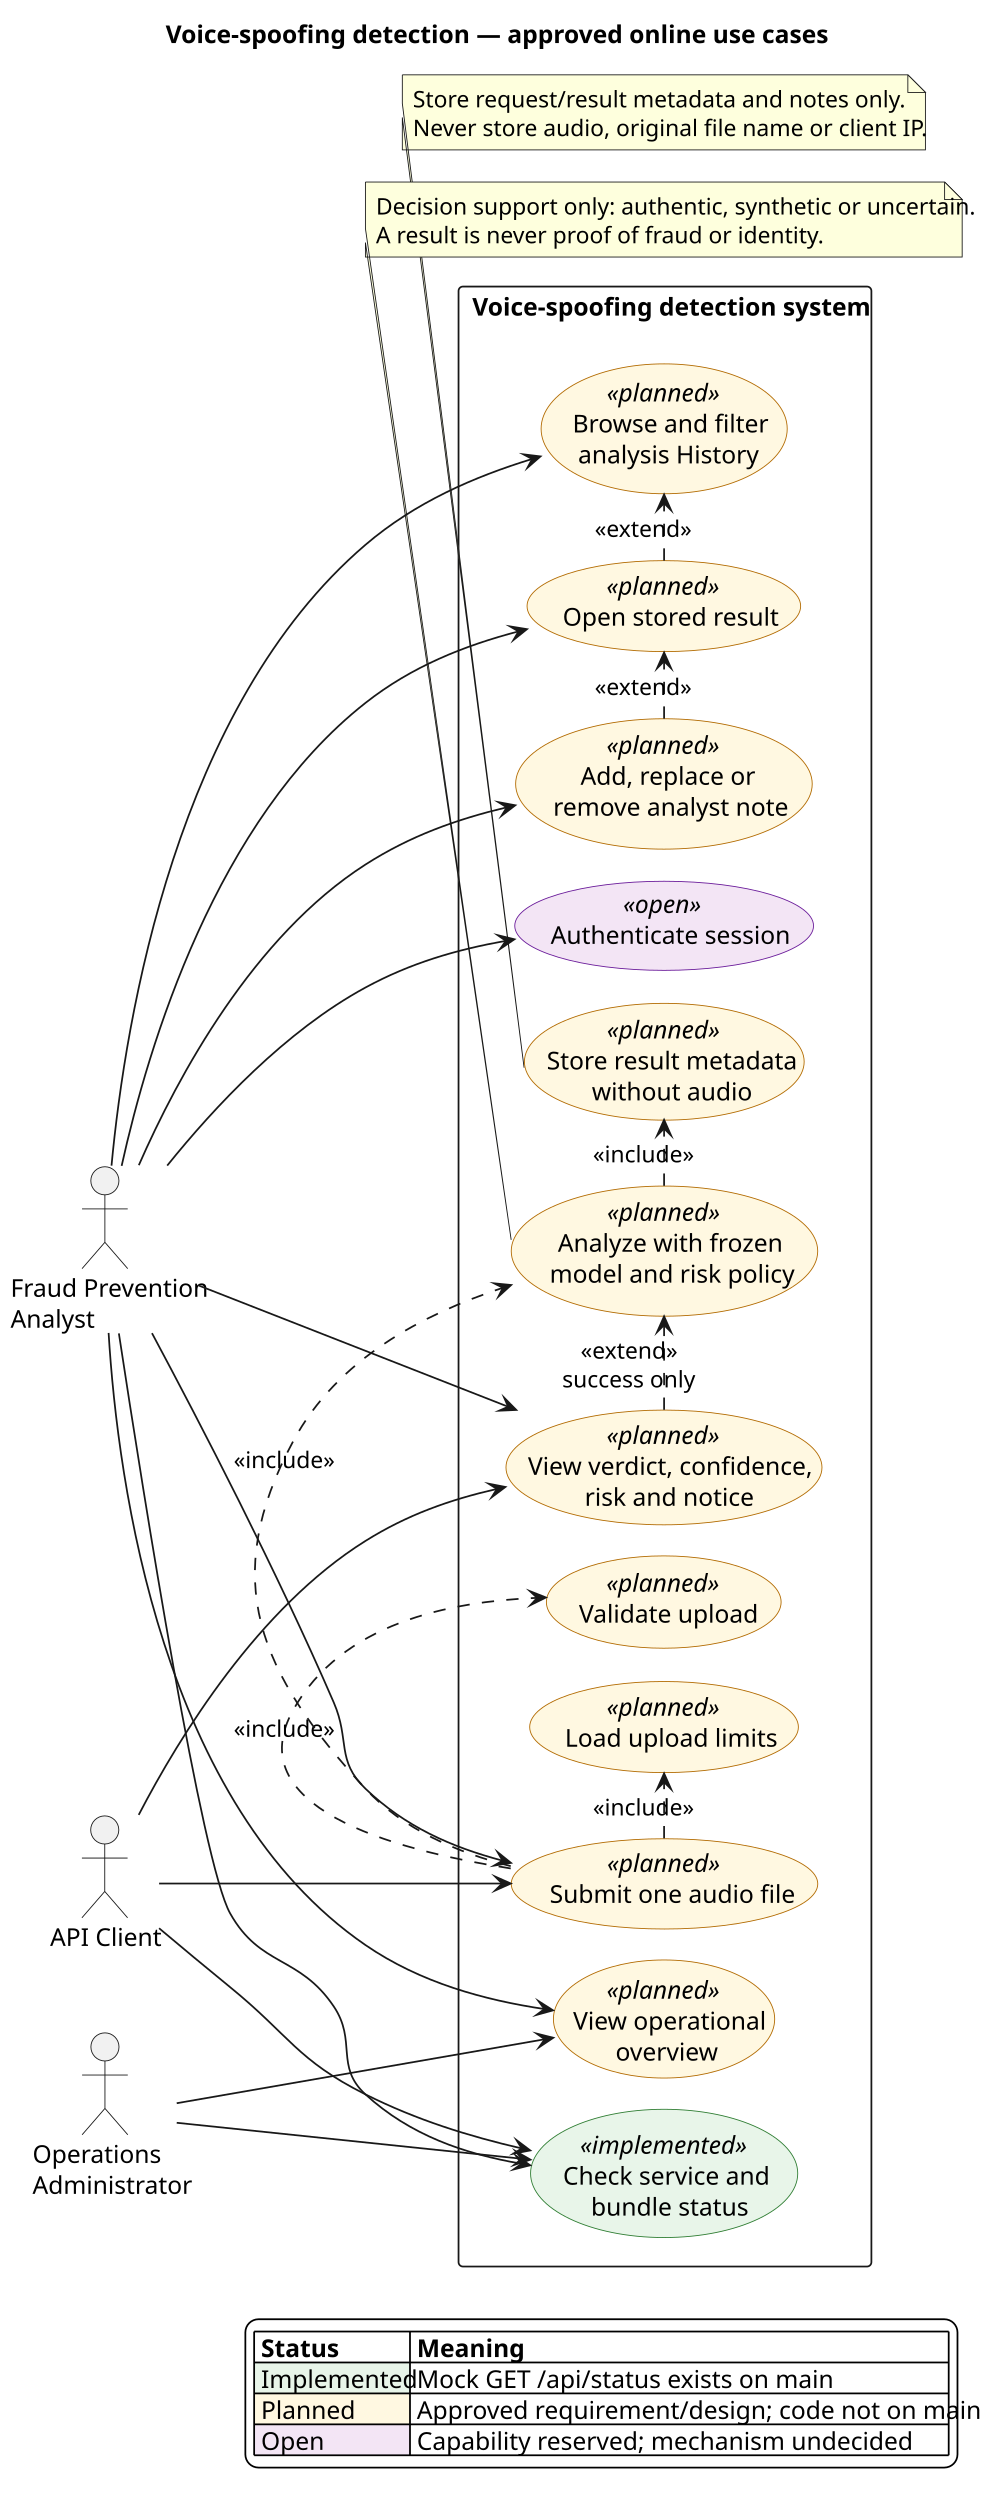
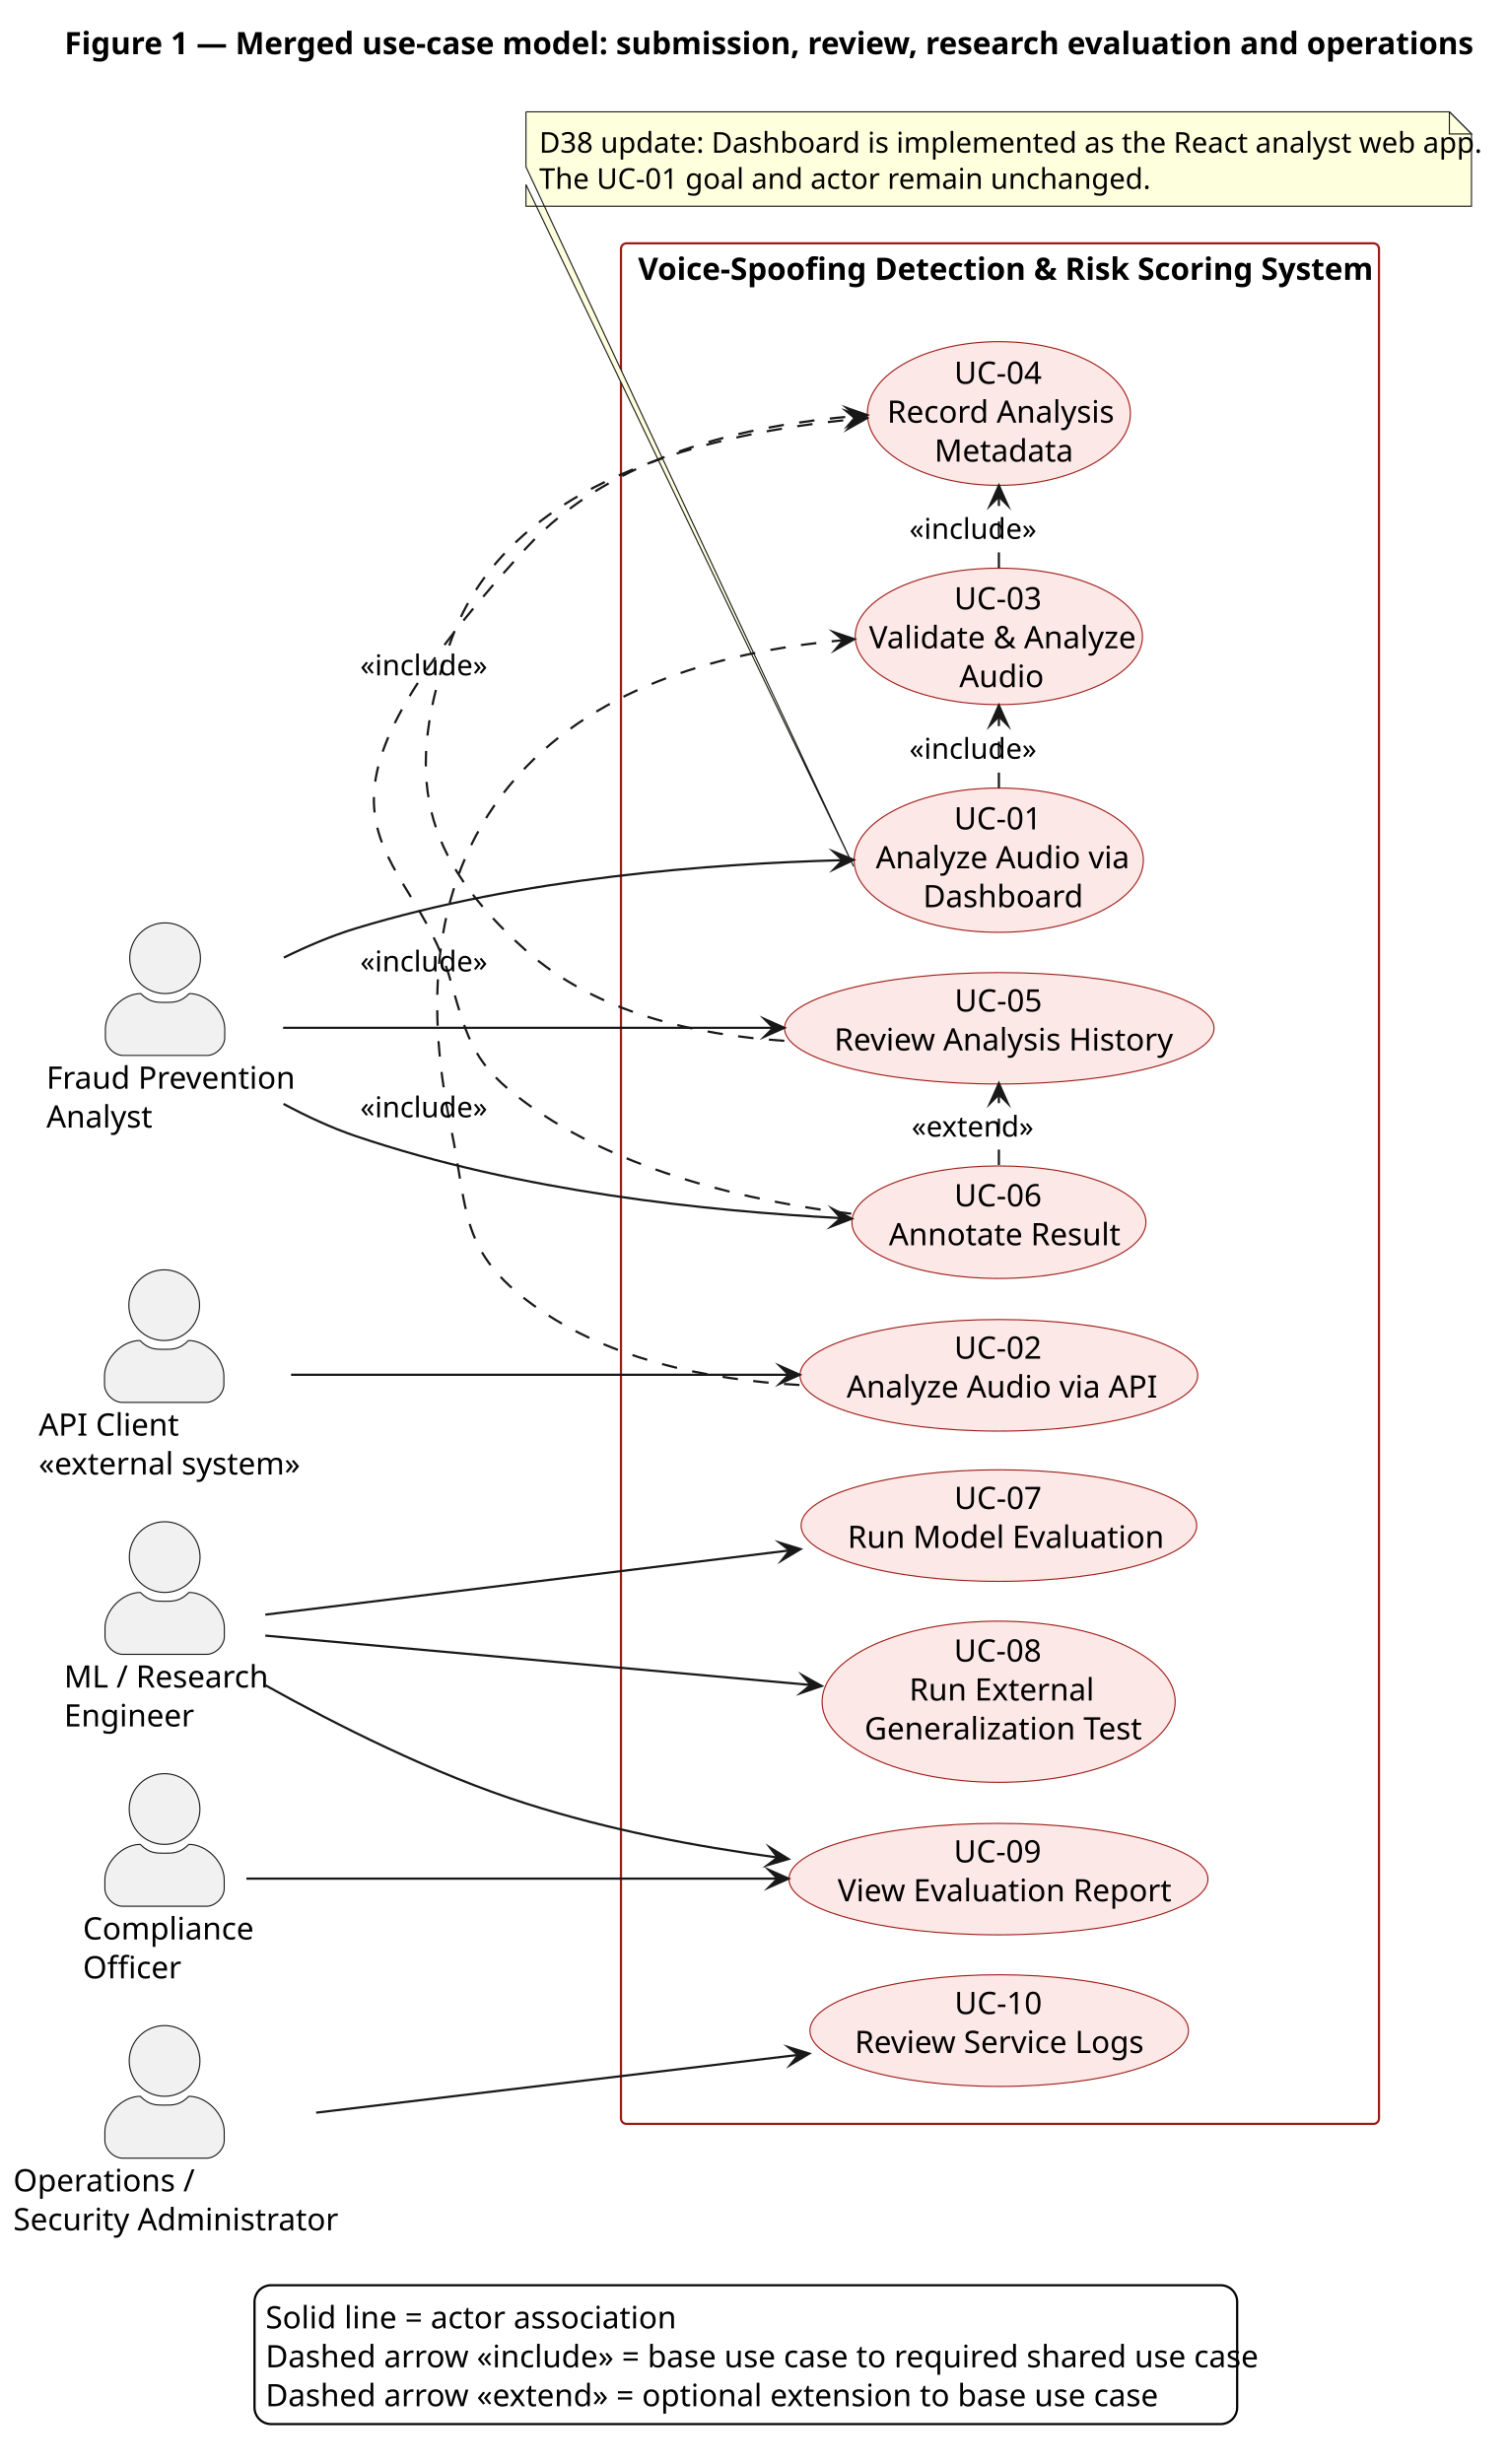
- <svg xmlns="http://www.w3.org/2000/svg" version="1.1" data-diagram-type="DESCRIPTION" style="width:564px;height:1423px;background:#FFFFFF;" width="564px" height="1423px" viewBox="0 0 564 1423" zoomAndPan="magnify" preserveAspectRatio="none" contentStyleType="text/css">
+ <svg xmlns="http://www.w3.org/2000/svg" version="1.1" data-diagram-type="DESCRIPTION" style="width:682px;height:1115px;background:#FFFFFF;" width="682px" height="1115px" viewBox="0 0 682 1115" zoomAndPan="magnify" preserveAspectRatio="none" contentStyleType="text/css">
  <defs />
  <g font-family="sans-serif" lengthAdjust="spacing">
    <g class="title" data-source-line="2">
-       <text x="94.299" y="24.533" fill="#000" font-size="14" textLength="368.402" font-weight="700">Voice-spoofing detection — approved online use cases</text>
+       <text x="29.186" y="24.533" fill="#000" font-size="14" textLength="616.629" font-weight="700">Figure 1 — Merged use-case model: submission, review, research evaluation and operations</text>
    </g>
-     <g class="cluster" data-qualified-name="Voice-spoofing detection system" id="ent0004" data-source-line="20">
-       <rect x="261" y="163.109" width="235" height="1127" fill="none" style="stroke:#181818;stroke-width:1;" rx="2.5" ry="2.5" />
-       <text x="268.814" y="179.643" fill="#000" font-size="14" textLength="219.372" font-weight="700">Voice-spoofing detection system</text>
+     <g class="cluster" data-qualified-name="Voice-Spoofing Detection . Risk Scoring System" id="ent0006" data-source-line="22">
+       <rect x="281" y="110.109" width="343" height="851" fill="none" style="stroke:#9E1B16;stroke-width:1;" rx="2.5" ry="2.5" />
+       <text x="288.749" y="126.643" fill="#000" font-size="14" textLength="327.503" font-weight="700">Voice-Spoofing Detection &amp; Risk Scoring System</text>
    </g>
    <g class="entity" data-qualified-name="Analyst" id="ent0001" data-source-line="16">
-       <ellipse cx="59.696" cy="672.109" rx="8" ry="8" fill="#F1F1F1" style="stroke:#181818;stroke-width:0.5;" />
-       <path d="M59.696,680.109 L59.696,707.109 M46.696,688.109 L72.696,688.109 M59.696,707.109 L46.696,722.109 M59.696,707.109 L72.696,722.109" style="stroke:#181818;stroke-width:0.5;" fill="none" />
-       <text x="6" y="738.143" fill="#000" font-size="14" textLength="107.393">Fraud Prevention</text>
-       <text x="6" y="755.752" fill="#000" font-size="14" textLength="45.91">Analyst</text>
+       <ellipse cx="74.696" cy="433.609" rx="16" ry="16" fill="#F1F1F1" style="stroke:#181818;stroke-width:0.5;" />
+       <path d="M74.696,453.609 C78.696,453.609 81.696,453.609 85.696,449.609 C93.696,449.609 101.696,457.609 101.696,465.609 L101.696,469.609 C101.696,473.609 97.696,477.609 93.696,477.609 L55.696,477.609 C51.696,477.609 47.696,473.609 47.696,469.609 L47.696,465.609 C47.696,457.609 55.696,449.609 63.696,449.609 C67.696,453.609 70.696,453.609 74.696,453.609" style="stroke:#181818;stroke-width:0.5;" fill="#F1F1F1" />
+       <text x="21" y="492.643" fill="#000" font-size="14" textLength="107.393">Fraud Prevention</text>
+       <text x="21" y="510.252" fill="#000" font-size="14" textLength="45.91">Analyst</text>
    </g>
-     <g class="entity" data-qualified-name="Client" id="ent0002" data-source-line="17">
-       <ellipse cx="59.624" cy="1041.609" rx="8" ry="8" fill="#F1F1F1" style="stroke:#181818;stroke-width:0.5;" />
-       <path d="M59.624,1049.609 L59.624,1076.609 M46.624,1057.609 L72.624,1057.609 M59.624,1076.609 L46.624,1091.609 M59.624,1076.609 L72.624,1091.609" style="stroke:#181818;stroke-width:0.5;" fill="none" />
-       <text x="28.5" y="1107.643" fill="#000" font-size="14" textLength="62.248">API Client</text>
+     <g class="entity" data-qualified-name="ApiClient" id="ent0002" data-source-line="17">
+       <ellipse cx="74.303" cy="590.609" rx="16" ry="16" fill="#F1F1F1" style="stroke:#181818;stroke-width:0.5;" />
+       <path d="M74.303,610.609 C78.303,610.609 81.303,610.609 85.303,606.609 C93.303,606.609 101.303,614.609 101.303,622.609 L101.303,626.609 C101.303,630.609 97.303,634.609 93.303,634.609 L55.303,634.609 C51.303,634.609 47.303,630.609 47.303,626.609 L47.303,622.609 C47.303,614.609 55.303,606.609 63.303,606.609 C67.303,610.609 70.303,610.609 74.303,610.609" style="stroke:#181818;stroke-width:0.5;" fill="#F1F1F1" />
+       <text x="17.5" y="649.643" fill="#000" font-size="14" textLength="62.248">API Client</text>
+       <text x="17.5" y="667.252" fill="#000" font-size="14" textLength="113.606">«external system»</text>
    </g>
-     <g class="entity" data-qualified-name="Ops" id="ent0003" data-source-line="18">
-       <ellipse cx="59.734" cy="1165.109" rx="8" ry="8" fill="#F1F1F1" style="stroke:#181818;stroke-width:0.5;" />
-       <path d="M59.734,1173.109 L59.734,1200.109 M46.734,1181.109 L72.734,1181.109 M59.734,1200.109 L46.734,1215.109 M59.734,1200.109 L72.734,1215.109" style="stroke:#181818;stroke-width:0.5;" fill="none" />
-       <text x="18.5" y="1231.143" fill="#000" font-size="14" textLength="68.482">Operations</text>
-       <text x="18.5" y="1248.752" fill="#000" font-size="14" textLength="82.469">Administrator</text>
+     <g class="entity" data-qualified-name="Engineer" id="ent0003" data-source-line="18">
+       <ellipse cx="74.517" cy="704.609" rx="16" ry="16" fill="#F1F1F1" style="stroke:#181818;stroke-width:0.5;" />
+       <path d="M74.517,724.609 C78.517,724.609 81.517,724.609 85.517,720.609 C93.517,720.609 101.517,728.609 101.517,736.609 L101.517,740.609 C101.517,744.609 97.517,748.609 93.517,748.609 L55.517,748.609 C51.517,748.609 47.517,744.609 47.517,740.609 L47.517,736.609 C47.517,728.609 55.517,720.609 63.517,720.609 C67.517,724.609 70.517,724.609 74.517,724.609" style="stroke:#181818;stroke-width:0.5;" fill="#F1F1F1" />
+       <text x="29" y="763.643" fill="#000" font-size="14" textLength="91.034">ML / Research</text>
+       <text x="29" y="781.252" fill="#000" font-size="14" textLength="56.041">Engineer</text>
    </g>
-     <g class="entity" data-qualified-name="GMN37" id="ent0038" data-source-line="67">
-       <path d="M229,42.609 L229,58.838 L298.311,607.734 L229,66.838 L229,85.313 A0,0 0 0 0 229,85.313 L526.745,85.313 A0,0 0 0 0 526.745,85.313 L526.745,52.609 L516.745,42.609 L229,42.609 A0,0 0 0 0 229,42.609" style="stroke:#181818;stroke-width:0.5;" fill="#FEFFDD" />
-       <path d="M516.745,42.609 L516.745,52.609 L526.745,52.609 L516.745,42.609" style="stroke:#181818;stroke-width:0.5;" fill="#FEFFDD" />
-       <text x="235" y="61.104" fill="#000" font-size="13" textLength="263.047">Store request/result metadata and notes only.</text>
-       <text x="235" y="77.456" fill="#000" font-size="13" textLength="276.745">Never store audio, original file name or client IP.</text>
+     <g class="entity" data-qualified-name="Compliance" id="ent0004" data-source-line="19">
+       <ellipse cx="74.462" cy="818.609" rx="16" ry="16" fill="#F1F1F1" style="stroke:#181818;stroke-width:0.5;" />
+       <path d="M74.462,838.609 C78.462,838.609 81.462,838.609 85.462,834.609 C93.462,834.609 101.462,842.609 101.462,850.609 L101.462,854.609 C101.462,858.609 97.462,862.609 93.462,862.609 L55.462,862.609 C51.462,862.609 47.462,858.609 47.462,854.609 L47.462,850.609 C47.462,842.609 55.462,834.609 63.462,834.609 C67.462,838.609 70.462,838.609 74.462,838.609" style="stroke:#181818;stroke-width:0.5;" fill="#F1F1F1" />
+       <text x="37.5" y="877.643" fill="#000" font-size="14" textLength="73.924">Compliance</text>
+       <text x="37.5" y="895.252" fill="#000" font-size="14" textLength="41.228">Officer</text>
    </g>
-     <g class="entity" data-qualified-name="GMN40" id="ent0041" data-source-line="72">
-       <path d="M208,103.609 L208,130.047 L290.959,705.733 L208,138.047 L208,146.313 A0,0 0 0 0 208,146.313 L547.671,146.313 A0,0 0 0 0 547.671,146.313 L547.671,113.609 L537.671,103.609 L208,103.609 A0,0 0 0 0 208,103.609" style="stroke:#181818;stroke-width:0.5;" fill="#FEFFDD" />
-       <path d="M537.671,103.609 L537.671,113.609 L547.671,113.609 L537.671,103.609" style="stroke:#181818;stroke-width:0.5;" fill="#FEFFDD" />
-       <text x="214" y="122.104" fill="#000" font-size="13" textLength="318.671">Decision support only: authentic, synthetic or uncertain.</text>
-       <text x="214" y="138.456" fill="#000" font-size="13" textLength="237.726">A result is never proof of fraud or identity.</text>
+     <g class="entity" data-qualified-name="Operations" id="ent0005" data-source-line="20">
+       <ellipse cx="74.465" cy="932.609" rx="16" ry="16" fill="#F1F1F1" style="stroke:#181818;stroke-width:0.5;" />
+       <path d="M74.465,952.609 C78.465,952.609 81.465,952.609 85.465,948.609 C93.465,948.609 101.465,956.609 101.465,964.609 L101.465,968.609 C101.465,972.609 97.465,976.609 93.465,976.609 L55.465,976.609 C51.465,976.609 47.465,972.609 47.465,968.609 L47.465,964.609 C47.465,956.609 55.465,948.609 63.465,948.609 C67.465,952.609 70.465,952.609 74.465,952.609" style="stroke:#181818;stroke-width:0.5;" fill="#F1F1F1" />
+       <text x="6" y="991.643" fill="#000" font-size="14" textLength="76.262">Operations /</text>
+       <text x="6" y="1009.252" fill="#000" font-size="14" textLength="136.931">Security Administrator</text>
    </g>
-     <g class="entity" data-qualified-name="Voice-spoofing detection system.UCStatus" id="ent0005" data-source-line="21">
-       <ellipse cx="378.034" cy="1237.111" rx="76.034" ry="36.502" fill="#E8F5E9" style="stroke:#2E7D32;stroke-width:0.5;" />
-       <text x="330.172" y="1225.915" fill="#000" font-size="14" textLength="95.724" font-style="italic">«implemented»</text>
-       <text x="320.451" y="1243.525" fill="#000" font-size="14" textLength="115.165">Check service and</text>
-       <text x="336.393" y="1261.134" fill="#000" font-size="14" textLength="83.282">bundle status</text>
+     <g class="entity" data-qualified-name="GMN32" id="ent0033" data-source-line="59">
+       <path d="M238,50.609 L238,75.518 L386.252,392.086 L238,83.518 L238,93.313 A0,0 0 0 0 238,93.313 L665.853,93.313 A0,0 0 0 0 665.853,93.313 L665.853,60.609 L655.853,50.609 L238,50.609 A0,0 0 0 0 238,50.609" style="stroke:#181818;stroke-width:0.5;" fill="#FEFFDD" />
+       <path d="M655.853,50.609 L655.853,60.609 L665.853,60.609 L655.853,50.609" style="stroke:#181818;stroke-width:0.5;" fill="#FEFFDD" />
+       <text x="244" y="69.104" fill="#000" font-size="13" textLength="406.853">D38 update: Dashboard is implemented as the React analyst web app.</text>
+       <text x="244" y="85.456" fill="#000" font-size="13" textLength="264.494">The UC-01 goal and actor remain unchanged.</text>
    </g>
-     <g class="entity" data-qualified-name="Voice-spoofing detection system.UCAuth" id="ent0006" data-source-line="22">
-       <ellipse cx="378.03" cy="526.971" rx="85.03" ry="25.362" fill="#F3E5F5" style="stroke:#6A1B9A;stroke-width:0.5;" />
-       <text x="354.671" y="519.645" fill="#000" font-size="14" textLength="46.717" font-style="italic">«open»</text>
-       <text x="313.433" y="537.254" fill="#000" font-size="14" textLength="129.192">Authenticate session</text>
+     <g class="entity" data-qualified-name="Voice-Spoofing Detection . Risk Scoring System.UC01" id="ent0007" data-source-line="23">
+       <ellipse cx="451.942" cy="389.25" rx="65.442" ry="32.641" fill="#FCE8E6" style="stroke:#9E1B16;stroke-width:0.5;" />
+       <text x="431.714" y="375.317" fill="#000" font-size="14" textLength="40.455">UC-01</text>
+       <text x="396.297" y="392.926" fill="#000" font-size="14" textLength="111.289">Analyze Audio via</text>
+       <text x="417.697" y="410.536" fill="#000" font-size="14" textLength="68.489">Dashboard</text>
    </g>
-     <g class="entity" data-qualified-name="Voice-spoofing detection system.UCLimits" id="ent0007" data-source-line="23">
-       <ellipse cx="377.97" cy="983.039" rx="76.47" ry="25.929" fill="#FFF8E1" style="stroke:#B26A00;stroke-width:0.5;" />
-       <text x="345.271" y="976.615" fill="#000" font-size="14" textLength="65.399" font-style="italic">«planned»</text>
-       <text x="321.546" y="994.224" fill="#000" font-size="14" textLength="112.848">Load upload limits</text>
+     <g class="entity" data-qualified-name="Voice-Spoofing Detection . Risk Scoring System.UC02" id="ent0008" data-source-line="24">
+       <ellipse cx="451.989" cy="622.351" rx="89.989" ry="25.242" fill="#FCE8E6" style="stroke:#9E1B16;stroke-width:0.5;" />
+       <text x="431.762" y="614.828" fill="#000" font-size="14" textLength="40.455">UC-02</text>
+       <text x="383.117" y="632.438" fill="#000" font-size="14" textLength="137.744">Analyze Audio via API</text>
    </g>
-     <g class="entity" data-qualified-name="Voice-spoofing detection system.UCSubmit" id="ent0008" data-source-line="24">
-       <ellipse cx="378.236" cy="1072.299" rx="87.236" ry="25.69" fill="#FFF8E1" style="stroke:#B26A00;stroke-width:0.5;" />
-       <text x="345.537" y="1065.498" fill="#000" font-size="14" textLength="65.399" font-style="italic">«planned»</text>
-       <text x="312.861" y="1083.107" fill="#000" font-size="14" textLength="130.751">Submit one audio file</text>
+     <g class="entity" data-qualified-name="Voice-Spoofing Detection . Risk Scoring System.UC03" id="ent0009" data-source-line="25">
+       <ellipse cx="451.988" cy="287.975" rx="64.988" ry="30.866" fill="#FCE8E6" style="stroke:#9E1B16;stroke-width:0.5;" />
+       <text x="431.761" y="275.744" fill="#000" font-size="14" textLength="40.455">UC-03</text>
+       <text x="393.23" y="293.353" fill="#000" font-size="14" textLength="117.517">Validate &amp; Analyze</text>
+       <text x="434.085" y="310.963" fill="#000" font-size="14" textLength="35.807">Audio</text>
    </g>
-     <g class="entity" data-qualified-name="Voice-spoofing detection system.UCValidate" id="ent0009" data-source-line="25">
-       <ellipse cx="377.805" cy="911.89" rx="66.805" ry="26.281" fill="#FFF8E1" style="stroke:#B26A00;stroke-width:0.5;" />
-       <text x="345.105" y="906.009" fill="#000" font-size="14" textLength="65.399" font-style="italic">«planned»</text>
-       <text x="329.543" y="923.618" fill="#000" font-size="14" textLength="96.523">Validate upload</text>
+     <g class="entity" data-qualified-name="Voice-Spoofing Detection . Risk Scoring System.UC04" id="ent0010" data-source-line="26">
+       <ellipse cx="452.008" cy="187.122" rx="59.508" ry="32.512" fill="#FCE8E6" style="stroke:#9E1B16;stroke-width:0.5;" />
+       <text x="431.781" y="173.674" fill="#000" font-size="14" textLength="40.455">UC-04</text>
+       <text x="401.433" y="191.284" fill="#000" font-size="14" textLength="101.151">Record Analysis</text>
+       <text x="422.822" y="208.893" fill="#000" font-size="14" textLength="58.372">Metadata</text>
    </g>
-     <g class="entity" data-qualified-name="Voice-spoofing detection system.UCAnalyze" id="ent0010" data-source-line="26">
-       <ellipse cx="378.22" cy="712.144" rx="87.22" ry="37.035" fill="#FFF8E1" style="stroke:#B26A00;stroke-width:0.5;" />
-       <text x="345.52" y="694.889" fill="#000" font-size="14" textLength="65.399" font-style="italic">«planned»</text>
-       <text x="317.523" y="712.498" fill="#000" font-size="14" textLength="121.393">Analyze with frozen</text>
-       <text x="312.858" y="730.108" fill="#000" font-size="14" textLength="130.724">model and risk policy</text>
+     <g class="entity" data-qualified-name="Voice-Spoofing Detection . Risk Scoring System.UC05" id="ent0011" data-source-line="27">
+       <ellipse cx="452.186" cy="465.316" rx="97.186" ry="25.207" fill="#FCE8E6" style="stroke:#9E1B16;stroke-width:0.5;" />
+       <text x="431.958" y="457.737" fill="#000" font-size="14" textLength="40.455">UC-05</text>
+       <text x="377.5" y="475.346" fill="#000" font-size="14" textLength="149.372">Review Analysis History</text>
    </g>
-     <g class="entity" data-qualified-name="Voice-spoofing detection system.UCResult" id="ent0011" data-source-line="27">
-       <ellipse cx="377.936" cy="835.267" rx="89.936" ry="32.658" fill="#FFF8E1" style="stroke:#B26A00;stroke-width:0.5;" />
-       <text x="345.237" y="821.897" fill="#000" font-size="14" textLength="65.399" font-style="italic">«planned»</text>
-       <text x="300.509" y="839.506" fill="#000" font-size="14" textLength="154.854">View verdict, confidence,</text>
-       <text x="332.802" y="857.115" fill="#000" font-size="14" textLength="90.269">risk and notice</text>
+     <g class="entity" data-qualified-name="Voice-Spoofing Detection . Risk Scoring System.UC06" id="ent0012" data-source-line="28">
+       <ellipse cx="452.016" cy="553.064" rx="66.516" ry="25.455" fill="#FCE8E6" style="stroke:#9E1B16;stroke-width:0.5;" />
+       <text x="431.788" y="545.888" fill="#000" font-size="14" textLength="40.455">UC-06</text>
+       <text x="402.206" y="563.497" fill="#000" font-size="14" textLength="99.62">Annotate Result</text>
    </g>
-     <g class="entity" data-qualified-name="Voice-spoofing detection system.UCHistory" id="ent0012" data-source-line="28">
-       <ellipse cx="378.042" cy="244.077" rx="70.042" ry="36.967" fill="#FFF8E1" style="stroke:#B26A00;stroke-width:0.5;" />
-       <text x="345.342" y="228.533" fill="#000" font-size="14" textLength="65.399" font-style="italic">«planned»</text>
-       <text x="325.908" y="246.142" fill="#000" font-size="14" textLength="104.269">Browse and filter</text>
-       <text x="329.028" y="263.752" fill="#000" font-size="14" textLength="98.027">analysis History</text>
+     <g class="entity" data-qualified-name="Voice-Spoofing Detection . Risk Scoring System.UC07" id="ent0013" data-source-line="29">
+       <ellipse cx="452.012" cy="690.354" rx="89.512" ry="25.244" fill="#FCE8E6" style="stroke:#9E1B16;stroke-width:0.5;" />
+       <text x="431.784" y="682.835" fill="#000" font-size="14" textLength="40.455">UC-07</text>
+       <text x="383.526" y="700.445" fill="#000" font-size="14" textLength="136.972">Run Model Evaluation</text>
    </g>
-     <g class="entity" data-qualified-name="Voice-spoofing detection system.UCDetails" id="ent0013" data-source-line="29">
-       <ellipse cx="377.86" cy="345.001" rx="77.86" ry="25.892" fill="#FFF8E1" style="stroke:#B26A00;stroke-width:0.5;" />
-       <text x="345.16" y="338.518" fill="#000" font-size="14" textLength="65.399" font-style="italic">«planned»</text>
-       <text x="320.274" y="356.128" fill="#000" font-size="14" textLength="115.172">Open stored result</text>
+     <g class="entity" data-qualified-name="Voice-Spoofing Detection . Risk Scoring System.UC08" id="ent0014" data-source-line="30">
+       <ellipse cx="451.893" cy="770.072" rx="79.893" ry="36.463" fill="#FCE8E6" style="stroke:#9E1B16;stroke-width:0.5;" />
+       <text x="431.666" y="751.897" fill="#000" font-size="14" textLength="40.455">UC-08</text>
+       <text x="411.428" y="769.507" fill="#000" font-size="14" textLength="80.931">Run External</text>
+       <text x="391.197" y="787.116" fill="#000" font-size="14" textLength="121.393">Generalization Test</text>
    </g>
-     <g class="entity" data-qualified-name="Voice-spoofing detection system.UCNote" id="ent0014" data-source-line="30">
-       <ellipse cx="377.908" cy="446.223" rx="84.408" ry="37.113" fill="#FFF8E1" style="stroke:#B26A00;stroke-width:0.5;" />
-       <text x="345.208" y="429.092" fill="#000" font-size="14" textLength="65.399" font-style="italic">«planned»</text>
-       <text x="330.436" y="446.701" fill="#000" font-size="14" textLength="94.944">Add, replace or</text>
-       <text x="314.874" y="464.31" fill="#000" font-size="14" textLength="126.068">remove analyst note</text>
+     <g class="entity" data-qualified-name="Voice-Spoofing Detection . Risk Scoring System.UC09" id="ent0015" data-source-line="31">
+       <ellipse cx="451.803" cy="850.327" rx="94.803" ry="25.218" fill="#FCE8E6" style="stroke:#9E1B16;stroke-width:0.5;" />
+       <text x="431.575" y="842.765" fill="#000" font-size="14" textLength="40.455">UC-09</text>
+       <text x="379.041" y="860.374" fill="#000" font-size="14" textLength="145.523">View Evaluation Report</text>
    </g>
-     <g class="entity" data-qualified-name="Voice-spoofing detection system.UCStats" id="ent0015" data-source-line="31">
-       <ellipse cx="377.974" cy="1149.218" rx="62.974" ry="33.609" fill="#FFF8E1" style="stroke:#B26A00;stroke-width:0.5;" />
-       <text x="345.274" y="1137.669" fill="#000" font-size="14" textLength="65.399" font-style="italic">«planned»</text>
-       <text x="326.219" y="1155.278" fill="#000" font-size="14" textLength="103.51">View operational</text>
-       <text x="350.353" y="1172.887" fill="#000" font-size="14" textLength="55.241">overview</text>
+     <g class="entity" data-qualified-name="Voice-Spoofing Detection . Risk Scoring System.UC10" id="ent0016" data-source-line="32">
+       <ellipse cx="452.151" cy="918.877" rx="85.651" ry="25.267" fill="#FCE8E6" style="stroke:#9E1B16;stroke-width:0.5;" />
+       <text x="431.923" y="911.396" fill="#000" font-size="14" textLength="40.455">UC-10</text>
+       <text x="386.789" y="929.005" fill="#000" font-size="14" textLength="130.724">Review Service Logs</text>
    </g>
-     <g class="entity" data-qualified-name="Voice-spoofing detection system.UCStore" id="ent0016" data-source-line="32">
-       <ellipse cx="378.115" cy="604.348" rx="79.615" ry="33.239" fill="#FFF8E1" style="stroke:#B26A00;stroke-width:0.5;" />
-       <text x="345.415" y="591.111" fill="#000" font-size="14" textLength="65.399" font-style="italic">«planned»</text>
-       <text x="311.191" y="608.721" fill="#000" font-size="14" textLength="133.848">Store result metadata</text>
-       <text x="336.864" y="626.33" fill="#000" font-size="14" textLength="82.503">without audio</text>
+     <g class="link" data-entity-1="ent0001" data-entity-2="ent0007" id="lnk17" data-link-type="dependency">
+       <polygon points="386.259,389.106,377.155,385.349,381.261,389.24,377.37,393.346,386.259,389.106" fill="#181818" style="stroke:#181818;stroke-width:1;stroke-linejoin:miter;stroke-miterlimit:10;" />
+       <path d="M128.452,433.322 C138.94,428.163 150.088,423.431 161,420.109 C236.081,397.255 321.558,390.846 381.261,389.24" style="stroke:#181818;stroke-width:1;" fill="none" />
    </g>
-     <g class="link" data-entity-1="ent0001" data-entity-2="ent0006" id="lnk17" data-link-type="dependency">
-       <polygon points="292.828,534.64,283.264,532.288,287.906,535.521,284.673,540.163,292.828,534.64" fill="#181818" style="stroke:#181818;stroke-width:1;stroke-linejoin:miter;stroke-miterlimit:10;" />
-       <path d="M95.175,663.453 C122.16,629.915 162.575,586.768 208,562.109 C233.806,548.1 259.699,540.569 287.906,535.521" style="stroke:#181818;stroke-width:1;" fill="none" />
+     <g class="link" data-entity-1="ent0001" data-entity-2="ent0011" id="lnk18" data-link-type="dependency">
+       <polygon points="354.914,465.109,345.914,461.109,349.914,465.109,345.914,469.109,354.914,465.109" fill="#181818" style="stroke:#181818;stroke-width:1;stroke-linejoin:miter;stroke-miterlimit:10;" />
+       <path d="M128.107,465.109 C186.742,465.109 277.787,465.109 349.914,465.109" style="stroke:#181818;stroke-width:1;" fill="none" />
    </g>
-     <g class="link" data-entity-1="ent0001" data-entity-2="ent0005" id="lnk18" data-link-type="dependency">
-       <polygon points="301.8,1232.467,293.609,1226.998,296.872,1231.619,292.251,1234.882,301.8,1232.467" fill="#181818" style="stroke:#181818;stroke-width:1;stroke-linejoin:miter;stroke-miterlimit:10;" />
-       <path d="M67.663,758.968 C82.167,854.163 114.984,1060.588 131,1089.109 C148.258,1119.844 170.324,1112.864 190,1142.109 C203.184,1161.705 190.602,1176.136 208,1192.109 C233.385,1215.416 264.553,1226.053 296.872,1231.619" style="stroke:#181818;stroke-width:1;" fill="none" />
+     <g class="link" data-entity-1="ent0001" data-entity-2="ent0012" id="lnk19" data-link-type="dependency">
+       <polygon points="385.438,551.469,376.662,547,380.445,551.206,376.24,554.989,385.438,551.469" fill="#181818" style="stroke:#181818;stroke-width:1;stroke-linejoin:miter;stroke-miterlimit:10;" />
+       <path d="M128.282,499.528 C138.786,505.163 149.983,510.372 161,514.109 C235.327,539.323 320.573,548.044 380.445,551.206" style="stroke:#181818;stroke-width:1;" fill="none" />
    </g>
-     <g class="link" data-entity-1="ent0001" data-entity-2="ent0008" id="lnk19" data-link-type="dependency">
-       <polygon points="290.865,1060.363,283.191,1054.19,286.032,1059.081,281.14,1061.922,290.865,1060.363" fill="#181818" style="stroke:#181818;stroke-width:1;stroke-linejoin:miter;stroke-miterlimit:10;" />
-       <path d="M86.503,758.837 C113.915,810.046 157.54,894.144 190,969.109 C199.219,990.4 191.248,1002.059 208,1018.109 C230.463,1039.632 256.674,1051.295 286.032,1059.081" style="stroke:#181818;stroke-width:1;" fill="none" />
+     <g class="link" data-entity-1="ent0002" data-entity-2="ent0008" id="lnk20" data-link-type="dependency">
+       <polygon points="361.886,622.109,352.886,618.109,356.886,622.109,352.886,626.109,361.886,622.109" fill="#181818" style="stroke:#181818;stroke-width:1;stroke-linejoin:miter;stroke-miterlimit:10;" />
+       <path d="M131.716,622.109 C192.583,622.109 285.514,622.109 356.886,622.109" style="stroke:#181818;stroke-width:1;" fill="none" />
    </g>
-     <g class="link" data-entity-1="ent0001" data-entity-2="ent0011" id="lnk20" data-link-type="dependency">
-       <polygon points="293.876,802.542,286.955,795.535,289.22,800.719,284.037,802.984,293.876,802.542" fill="#181818" style="stroke:#181818;stroke-width:1;stroke-linejoin:miter;stroke-miterlimit:10;" />
-       <path d="M113.119,731.725 C162.337,751.007 231.986,778.295 289.22,800.719" style="stroke:#181818;stroke-width:1;" fill="none" />
+     <g class="link" data-entity-1="ent0003" data-entity-2="ent0013" id="lnk21" data-link-type="dependency">
+       <polygon points="362.257,700.981,352.837,698.105,357.294,701.589,353.81,706.045,362.257,700.981" fill="#181818" style="stroke:#181818;stroke-width:1;stroke-linejoin:miter;stroke-miterlimit:10;" />
+       <path d="M120.049,730.652 C179.496,723.37 281.136,710.918 357.294,701.589" style="stroke:#181818;stroke-width:1;" fill="none" />
    </g>
-     <g class="link" data-entity-1="ent0001" data-entity-2="ent0012" id="lnk21" data-link-type="dependency">
-       <polygon points="307.66,259.781,297.882,258.599,302.88,261.248,300.231,266.246,307.66,259.781" fill="#181818" style="stroke:#181818;stroke-width:1;stroke-linejoin:miter;stroke-miterlimit:10;" />
-       <path d="M63.467,663.493 C71.445,578.695 100.749,401.833 208,310.109 C236.367,285.85 269.903,271.375 302.88,261.248" style="stroke:#181818;stroke-width:1;" fill="none" />
+     <g class="link" data-entity-1="ent0003" data-entity-2="ent0014" id="lnk22" data-link-type="dependency">
+       <polygon points="371.793,762.937,363.19,758.142,366.813,762.487,362.469,766.11,371.793,762.937" fill="#181818" style="stroke:#181818;stroke-width:1;stroke-linejoin:miter;stroke-miterlimit:10;" />
+       <path d="M120.049,740.143 C182.021,745.754 290.262,755.555 366.813,762.487" style="stroke:#181818;stroke-width:1;" fill="none" />
    </g>
-     <g class="link" data-entity-1="ent0001" data-entity-2="ent0013" id="lnk22" data-link-type="dependency">
-       <polygon points="299.969,358.116,290.248,356.534,295.133,359.386,292.281,364.271,299.969,358.116" fill="#181818" style="stroke:#181818;stroke-width:1;stroke-linejoin:miter;stroke-miterlimit:10;" />
-       <path d="M69.238,663.605 C84.566,594.413 123.114,466.901 208,400.109 C234.431,379.312 264.156,367.525 295.133,359.386" style="stroke:#181818;stroke-width:1;" fill="none" />
+     <g class="link" data-entity-1="ent0003" data-entity-2="ent0015" id="lnk23" data-link-type="dependency">
+       <polygon points="356.804,841.231,348.427,836.052,351.85,840.556,347.346,843.978,356.804,841.231" fill="#181818" style="stroke:#181818;stroke-width:1;stroke-linejoin:miter;stroke-miterlimit:10;" />
+       <path d="M120.201,762.666 C152.018,780.417 196.346,802.864 238,816.109 C276.006,828.195 314.299,835.434 351.85,840.556" style="stroke:#181818;stroke-width:1;" fill="none" />
    </g>
-     <g class="link" data-entity-1="ent0001" data-entity-2="ent0014" id="lnk23" data-link-type="dependency">
-       <polygon points="293.306,458.364,283.623,456.564,288.443,459.525,285.482,464.345,293.306,458.364" fill="#181818" style="stroke:#181818;stroke-width:1;stroke-linejoin:miter;stroke-miterlimit:10;" />
-       <path d="M79.022,663.234 C101.449,612.097 144.315,532.915 208,492.109 C233.475,475.787 259.814,466.365 288.443,459.525" style="stroke:#181818;stroke-width:1;" fill="none" />
+     <g class="link" data-entity-1="ent0004" data-entity-2="ent0015" id="lnk24" data-link-type="dependency">
+       <polygon points="356.847,850.109,347.847,846.109,351.847,850.109,347.847,854.109,356.847,850.109" fill="#181818" style="stroke:#181818;stroke-width:1;stroke-linejoin:miter;stroke-miterlimit:10;" />
+       <path d="M111.505,850.109 C167.491,850.109 272.249,850.109 351.847,850.109" style="stroke:#181818;stroke-width:1;" fill="none" />
    </g>
-     <g class="link" data-entity-1="ent0001" data-entity-2="ent0015" id="lnk24" data-link-type="dependency">
-       <polygon points="314.812,1144.302,306.507,1139.007,309.867,1143.557,305.317,1146.918,314.812,1144.302" fill="#181818" style="stroke:#181818;stroke-width:1;stroke-linejoin:miter;stroke-miterlimit:10;" />
-       <path d="M61.817,758.709 C67.106,845.437 92.192,1027.569 208,1107.109 C239.4,1128.676 275.887,1138.443 309.867,1143.557" style="stroke:#181818;stroke-width:1;" fill="none" />
+     <g class="link" data-entity-1="ent0005" data-entity-2="ent0016" id="lnk25" data-link-type="dependency">
+       <polygon points="366.196,929.272,356.784,926.372,361.232,929.867,357.736,934.315,366.196,929.272" fill="#181818" style="stroke:#181818;stroke-width:1;stroke-linejoin:miter;stroke-miterlimit:10;" />
+       <path d="M143.066,956.012 C205.566,948.522 293.756,937.953 361.232,929.867" style="stroke:#181818;stroke-width:1;" fill="none" />
    </g>
-     <g class="link" data-entity-1="ent0002" data-entity-2="ent0005" id="lnk25" data-link-type="dependency">
-       <polygon points="301.823,1224.028,293.959,1218.098,296.952,1222.899,292.152,1225.891,301.823,1224.028" fill="#181818" style="stroke:#181818;stroke-width:1;stroke-linejoin:miter;stroke-miterlimit:10;" />
-       <path d="M90.542,1097.554 C102.998,1108.024 117.634,1120.225 131,1131.109 C164.855,1158.678 168.978,1172.527 208,1192.109 C237.173,1206.749 266.775,1215.899 296.952,1222.899" style="stroke:#181818;stroke-width:1;" fill="none" />
+     <g class="link" data-entity-1="ent0007" data-entity-2="ent0009" id="lnk26" data-link-type="dependency">
+       <polygon points="452,319.185,448,328.185,452,324.185,456,328.185,452,319.185" fill="#181818" style="stroke:#181818;stroke-width:1;stroke-linejoin:miter;stroke-miterlimit:10;" />
+       <path d="M452,356.596 C452,344.602 452,336.05 452,324.185" style="stroke:#181818;stroke-width:1;stroke-dasharray:7,7;" fill="none" />
+       <text x="411.5" y="343.354" fill="#000" font-size="13" textLength="55.656">«include»</text>
    </g>
-     <g class="link" data-entity-1="ent0002" data-entity-2="ent0008" id="lnk26" data-link-type="dependency">
-       <polygon points="290.785,1072.109,281.785,1068.109,285.785,1072.109,281.785,1076.109,290.785,1072.109" fill="#181818" style="stroke:#181818;stroke-width:1;stroke-linejoin:miter;stroke-miterlimit:10;" />
-       <path d="M90.561,1072.109 C136.081,1072.109 219.236,1072.109 285.785,1072.109" style="stroke:#181818;stroke-width:1;" fill="none" />
+     <g class="link" data-entity-1="ent0008" data-entity-2="ent0009" id="lnk27" data-link-type="dependency">
+       <polygon points="386.59,289.222,377.262,286.062,381.611,289.679,377.994,294.028,386.59,289.222" fill="#181818" style="stroke:#181818;stroke-width:1;stroke-linejoin:miter;stroke-miterlimit:10;" />
+       <path d="M361.76,626.734 C320.294,624.425 272.733,614.99 238,588.109 C208.094,564.964 211.718,547.13 204,510.109 C191.733,451.266 195.232,391.427 238,347.109 C276.403,307.314 334.015,294.052 381.611,289.679" style="stroke:#181818;stroke-width:1;stroke-dasharray:7,7;" fill="none" />
+       <text x="163" y="505.604" fill="#000" font-size="13" textLength="55.656">«include»</text>
    </g>
-     <g class="link" data-entity-1="ent0002" data-entity-2="ent0011" id="lnk27" data-link-type="dependency">
-       <polygon points="287.701,846.38,278.034,844.494,282.828,847.498,279.824,852.292,287.701,846.38" fill="#181818" style="stroke:#181818;stroke-width:1;stroke-linejoin:miter;stroke-miterlimit:10;" />
-       <path d="M78.952,1033.03 C102.375,987.94 147.173,915.14 208,877.109 C231.84,862.204 255.789,853.704 282.828,847.498" style="stroke:#181818;stroke-width:1;" fill="none" />
+     <g class="link" data-entity-1="ent0009" data-entity-2="ent0010" id="lnk28" data-link-type="dependency">
+       <polygon points="452,219.707,448,228.707,452,224.707,456,228.707,452,219.707" fill="#181818" style="stroke:#181818;stroke-width:1;stroke-linejoin:miter;stroke-miterlimit:10;" />
+       <path d="M452,256.982 C452,245.158 452,236.664 452,224.707" style="stroke:#181818;stroke-width:1;stroke-dasharray:7,7;" fill="none" />
+       <text x="411.5" y="243.854" fill="#000" font-size="13" textLength="55.656">«include»</text>
    </g>
-     <g class="link" data-entity-1="ent0003" data-entity-2="ent0005" id="lnk28" data-link-type="dependency">
-       <polygon points="301.933,1229.282,293.396,1224.371,296.96,1228.764,292.567,1232.328,301.933,1229.282" fill="#181818" style="stroke:#181818;stroke-width:1;stroke-linejoin:miter;stroke-miterlimit:10;" />
-       <path d="M100.585,1208.289 C151.069,1213.553 233.856,1222.184 296.96,1228.764" style="stroke:#181818;stroke-width:1;" fill="none" />
+     <g class="link" data-entity-1="ent0011" data-entity-2="ent0010" id="lnk29" data-link-type="dependency">
+       <polygon points="392.34,189.188,383.006,186.044,387.361,189.654,383.751,194.01,392.34,189.188" fill="#181818" style="stroke:#181818;stroke-width:1;stroke-linejoin:miter;stroke-miterlimit:10;" />
+       <path d="M354.908,470.988 C314.358,468.385 269.464,458.177 238,430.109 C190.218,387.485 182.631,350.469 204,290.109 C229.984,216.716 322.625,195.712 387.361,189.654" style="stroke:#181818;stroke-width:1;stroke-dasharray:7,7;" fill="none" />
+       <text x="163" y="305.604" fill="#000" font-size="13" textLength="55.656">«include»</text>
    </g>
-     <g class="link" data-entity-1="ent0003" data-entity-2="ent0015" id="lnk29" data-link-type="dependency">
-       <polygon points="314.951,1159.892,305.399,1157.492,310.024,1160.748,306.768,1165.374,314.951,1159.892" fill="#181818" style="stroke:#181818;stroke-width:1;stroke-linejoin:miter;stroke-miterlimit:10;" />
-       <path d="M100.585,1197.144 C154.645,1187.749 246.523,1171.783 310.024,1160.748" style="stroke:#181818;stroke-width:1;" fill="none" />
+     <g class="link" data-entity-1="ent0012" data-entity-2="ent0010" id="lnk30" data-link-type="dependency">
+       <polygon points="392.455,187.853,383.161,184.594,387.472,188.257,383.808,192.567,392.455,187.853" fill="#181818" style="stroke:#181818;stroke-width:1;stroke-linejoin:miter;stroke-miterlimit:10;" />
+       <path d="M385.195,549.242 C339.94,543.7 280.814,530.467 238,499.109 C214.815,482.129 211.855,471.753 204,444.109 C185.584,379.297 119.965,376.868 238,248.109 C277.159,205.393 338.916,192.197 387.472,188.257" style="stroke:#181818;stroke-width:1;stroke-dasharray:7,7;" fill="none" />
+       <text x="163" y="439.604" fill="#000" font-size="13" textLength="55.656">«include»</text>
    </g>
-     <g class="link" data-entity-1="ent0008" data-entity-2="ent0007" id="lnk30" data-link-type="dependency">
-       <polygon points="378,1009.412,374,1018.412,378,1014.412,382,1018.412,378,1009.412" fill="#181818" style="stroke:#181818;stroke-width:1;stroke-linejoin:miter;stroke-miterlimit:10;" />
-       <path d="M378,1046.367 C378,1034.764 378,1026.08 378,1014.412" style="stroke:#181818;stroke-width:1;stroke-dasharray:7,7;" fill="none" />
-       <text x="337.5" y="1033.354" fill="#000" font-size="13" textLength="55.656">«include»</text>
+     <g class="link" data-entity-1="ent0012" data-entity-2="ent0011" id="lnk31" data-link-type="dependency">
+       <polygon points="452,490.246,448,499.246,452,495.246,456,499.246,452,490.246" fill="#181818" style="stroke:#181818;stroke-width:1;stroke-linejoin:miter;stroke-miterlimit:10;" />
+       <path d="M452,527.182 C452,515.522 452,506.811 452,495.246" style="stroke:#181818;stroke-width:1;stroke-dasharray:7,7;" fill="none" />
+       <text x="412.5" y="514.354" fill="#000" font-size="13" textLength="53.492">«extend»</text>
    </g>
-     <g class="link" data-entity-1="ent0008" data-entity-2="ent0009" id="lnk31" data-link-type="dependency">
-       <polygon points="310.743,909.286,301.587,905.659,305.748,909.491,301.915,913.652,310.743,909.286" fill="#181818" style="stroke:#181818;stroke-width:1;stroke-linejoin:miter;stroke-miterlimit:10;" />
-       <path d="M290.704,1063.523 C219.852,1052.474 136.343,1027.709 167,973.109 C194.443,924.233 254.946,911.58 305.748,909.491" style="stroke:#181818;stroke-width:1;stroke-dasharray:7,7;" fill="none" />
-       <text x="133" y="988.604" fill="#000" font-size="13" textLength="55.656">«include»</text>
-     </g>
-     <g class="link" data-entity-1="ent0008" data-entity-2="ent0010" id="lnk32" data-link-type="dependency">
-       <polygon points="290.967,731.421,281.165,730.462,286.222,732.997,283.686,738.054,290.967,731.421" fill="#181818" style="stroke:#181818;stroke-width:1;stroke-linejoin:miter;stroke-miterlimit:10;" />
-       <path d="M290.701,1062.207 C260.747,1054.622 229.41,1041.332 208,1018.109 C147.085,952.038 124.372,899.223 167,820.109 C191.937,773.829 239.785,748.42 286.222,732.997" style="stroke:#181818;stroke-width:1;stroke-dasharray:7,7;" fill="none" />
-       <text x="133" y="835.604" fill="#000" font-size="13" textLength="55.656">«include»</text>
-     </g>
-     <g class="link" data-entity-1="ent0010" data-entity-2="ent0016" id="lnk33" data-link-type="dependency">
-       <polygon points="378,637.367,374,646.367,378,642.367,382,646.367,378,637.367" fill="#181818" style="stroke:#181818;stroke-width:1;stroke-linejoin:miter;stroke-miterlimit:10;" />
-       <path d="M378,674.942 C378,662.739 378,654.261 378,642.367" style="stroke:#181818;stroke-width:1;stroke-dasharray:7,7;" fill="none" />
-       <text x="337.5" y="661.604" fill="#000" font-size="13" textLength="55.656">«include»</text>
-     </g>
-     <g class="link" data-entity-1="ent0011" data-entity-2="ent0010" id="lnk34" data-link-type="dependency">
-       <polygon points="378,749.252,374,758.252,378,754.252,382,758.252,378,749.252" fill="#181818" style="stroke:#181818;stroke-width:1;stroke-linejoin:miter;stroke-miterlimit:10;" />
-       <path d="M378,802.471 C378,786.101 378,771.204 378,754.252" style="stroke:#181818;stroke-width:1;stroke-dasharray:7,7;" fill="none" />
-       <text x="330.464" y="773.354" fill="#000" font-size="13" textLength="53.492">«extend»</text>
-       <text x="320" y="789.706" fill="#000" font-size="13" textLength="74.42">success only</text>
-     </g>
-     <g class="link" data-entity-1="ent0013" data-entity-2="ent0012" id="lnk35" data-link-type="dependency">
-       <polygon points="378,281.453,374,290.453,378,286.453,382,290.453,378,281.453" fill="#181818" style="stroke:#181818;stroke-width:1;stroke-linejoin:miter;stroke-miterlimit:10;" />
-       <path d="M378,319.099 C378,307.643 378,298.969 378,286.453" style="stroke:#181818;stroke-width:1;stroke-dasharray:7,7;" fill="none" />
-       <text x="338.5" y="305.604" fill="#000" font-size="13" textLength="53.492">«extend»</text>
-     </g>
-     <g class="link" data-entity-1="ent0014" data-entity-2="ent0013" id="lnk36" data-link-type="dependency">
-       <polygon points="378,371.397,374,380.397,378,376.397,382,380.397,378,371.397" fill="#181818" style="stroke:#181818;stroke-width:1;stroke-linejoin:miter;stroke-miterlimit:10;" />
-       <path d="M378,409.074 C378,396.576 378,387.89 378,376.397" style="stroke:#181818;stroke-width:1;stroke-dasharray:7,7;" fill="none" />
-       <text x="338.5" y="395.604" fill="#000" font-size="13" textLength="53.492">«extend»</text>
-     </g>
-     <g class="legend" data-source-line="59">
-       <rect x="139.657" y="1320.109" width="405.343" height="84.438" fill="none" style="stroke:#000;stroke-width:1;" rx="7.5" ry="7.5" />
-       <text x="148.547" y="1341.643" fill="#000" font-size="14" textLength="42.786" font-weight="700">Status</text>
-       <text x="237.257" y="1341.643" fill="#000" font-size="14" textLength="56.779" font-weight="700">Meaning</text>
-       <rect x="144.657" y="1344.719" width="88.71" height="17.609" fill="#E8F5E9" style="stroke:none;" />
-       <text x="148.547" y="1359.252" fill="#000" font-size="14" textLength="80.931">Implemented</text>
-       <text x="237.257" y="1359.252" fill="#000" font-size="14" textLength="227.192">Mock GET /api/status exists on main</text>
-       <rect x="144.657" y="1362.328" width="88.71" height="17.609" fill="#FFF8E1" style="stroke:none;" />
-       <text x="148.547" y="1376.861" fill="#000" font-size="14" textLength="51.379">Planned</text>
-       <text x="237.257" y="1376.861" fill="#000" font-size="14" textLength="298.854">Approved requirement/design; code not on main</text>
-       <rect x="144.657" y="1379.938" width="88.71" height="17.609" fill="#F3E5F5" style="stroke:none;" />
-       <text x="148.547" y="1394.471" fill="#000" font-size="14" textLength="34.248">Open</text>
-       <text x="237.257" y="1394.471" fill="#000" font-size="14" textLength="267.695">Capability reserved; mechanism undecided</text>
-       <line x1="144.657" y1="1327.109" x2="540" y2="1327.109" style="stroke:#000;stroke-width:1;" />
-       <line x1="144.657" y1="1344.719" x2="540" y2="1344.719" style="stroke:#000;stroke-width:1;" />
-       <line x1="144.657" y1="1362.328" x2="540" y2="1362.328" style="stroke:#000;stroke-width:1;" />
-       <line x1="144.657" y1="1379.938" x2="540" y2="1379.938" style="stroke:#000;stroke-width:1;" />
-       <line x1="144.657" y1="1397.547" x2="540" y2="1397.547" style="stroke:#000;stroke-width:1;" />
-       <line x1="144.657" y1="1327.109" x2="144.657" y2="1397.547" style="stroke:#000;stroke-width:1;" />
-       <line x1="233.367" y1="1327.109" x2="233.367" y2="1397.547" style="stroke:#000;stroke-width:1;" />
-       <line x1="540" y1="1327.109" x2="540" y2="1397.547" style="stroke:#000;stroke-width:1;" />
+     <g class="legend" data-source-line="52">
+       <rect x="115.172" y="1034.109" width="444.656" height="62.828" fill="none" style="stroke:#000;stroke-width:1;" rx="7.5" ry="7.5" />
+       <text x="120.172" y="1053.643" fill="#000" font-size="14" textLength="177.823">Solid line = actor association</text>
+       <text x="120.172" y="1071.252" fill="#000" font-size="14" textLength="434.656">Dashed arrow «include» = base use case to required shared use case</text>
+       <text x="120.172" y="1088.861" fill="#000" font-size="14" textLength="387.201">Dashed arrow «extend» = optional extension to base use case</text>
    </g>
  </g>
</svg>
